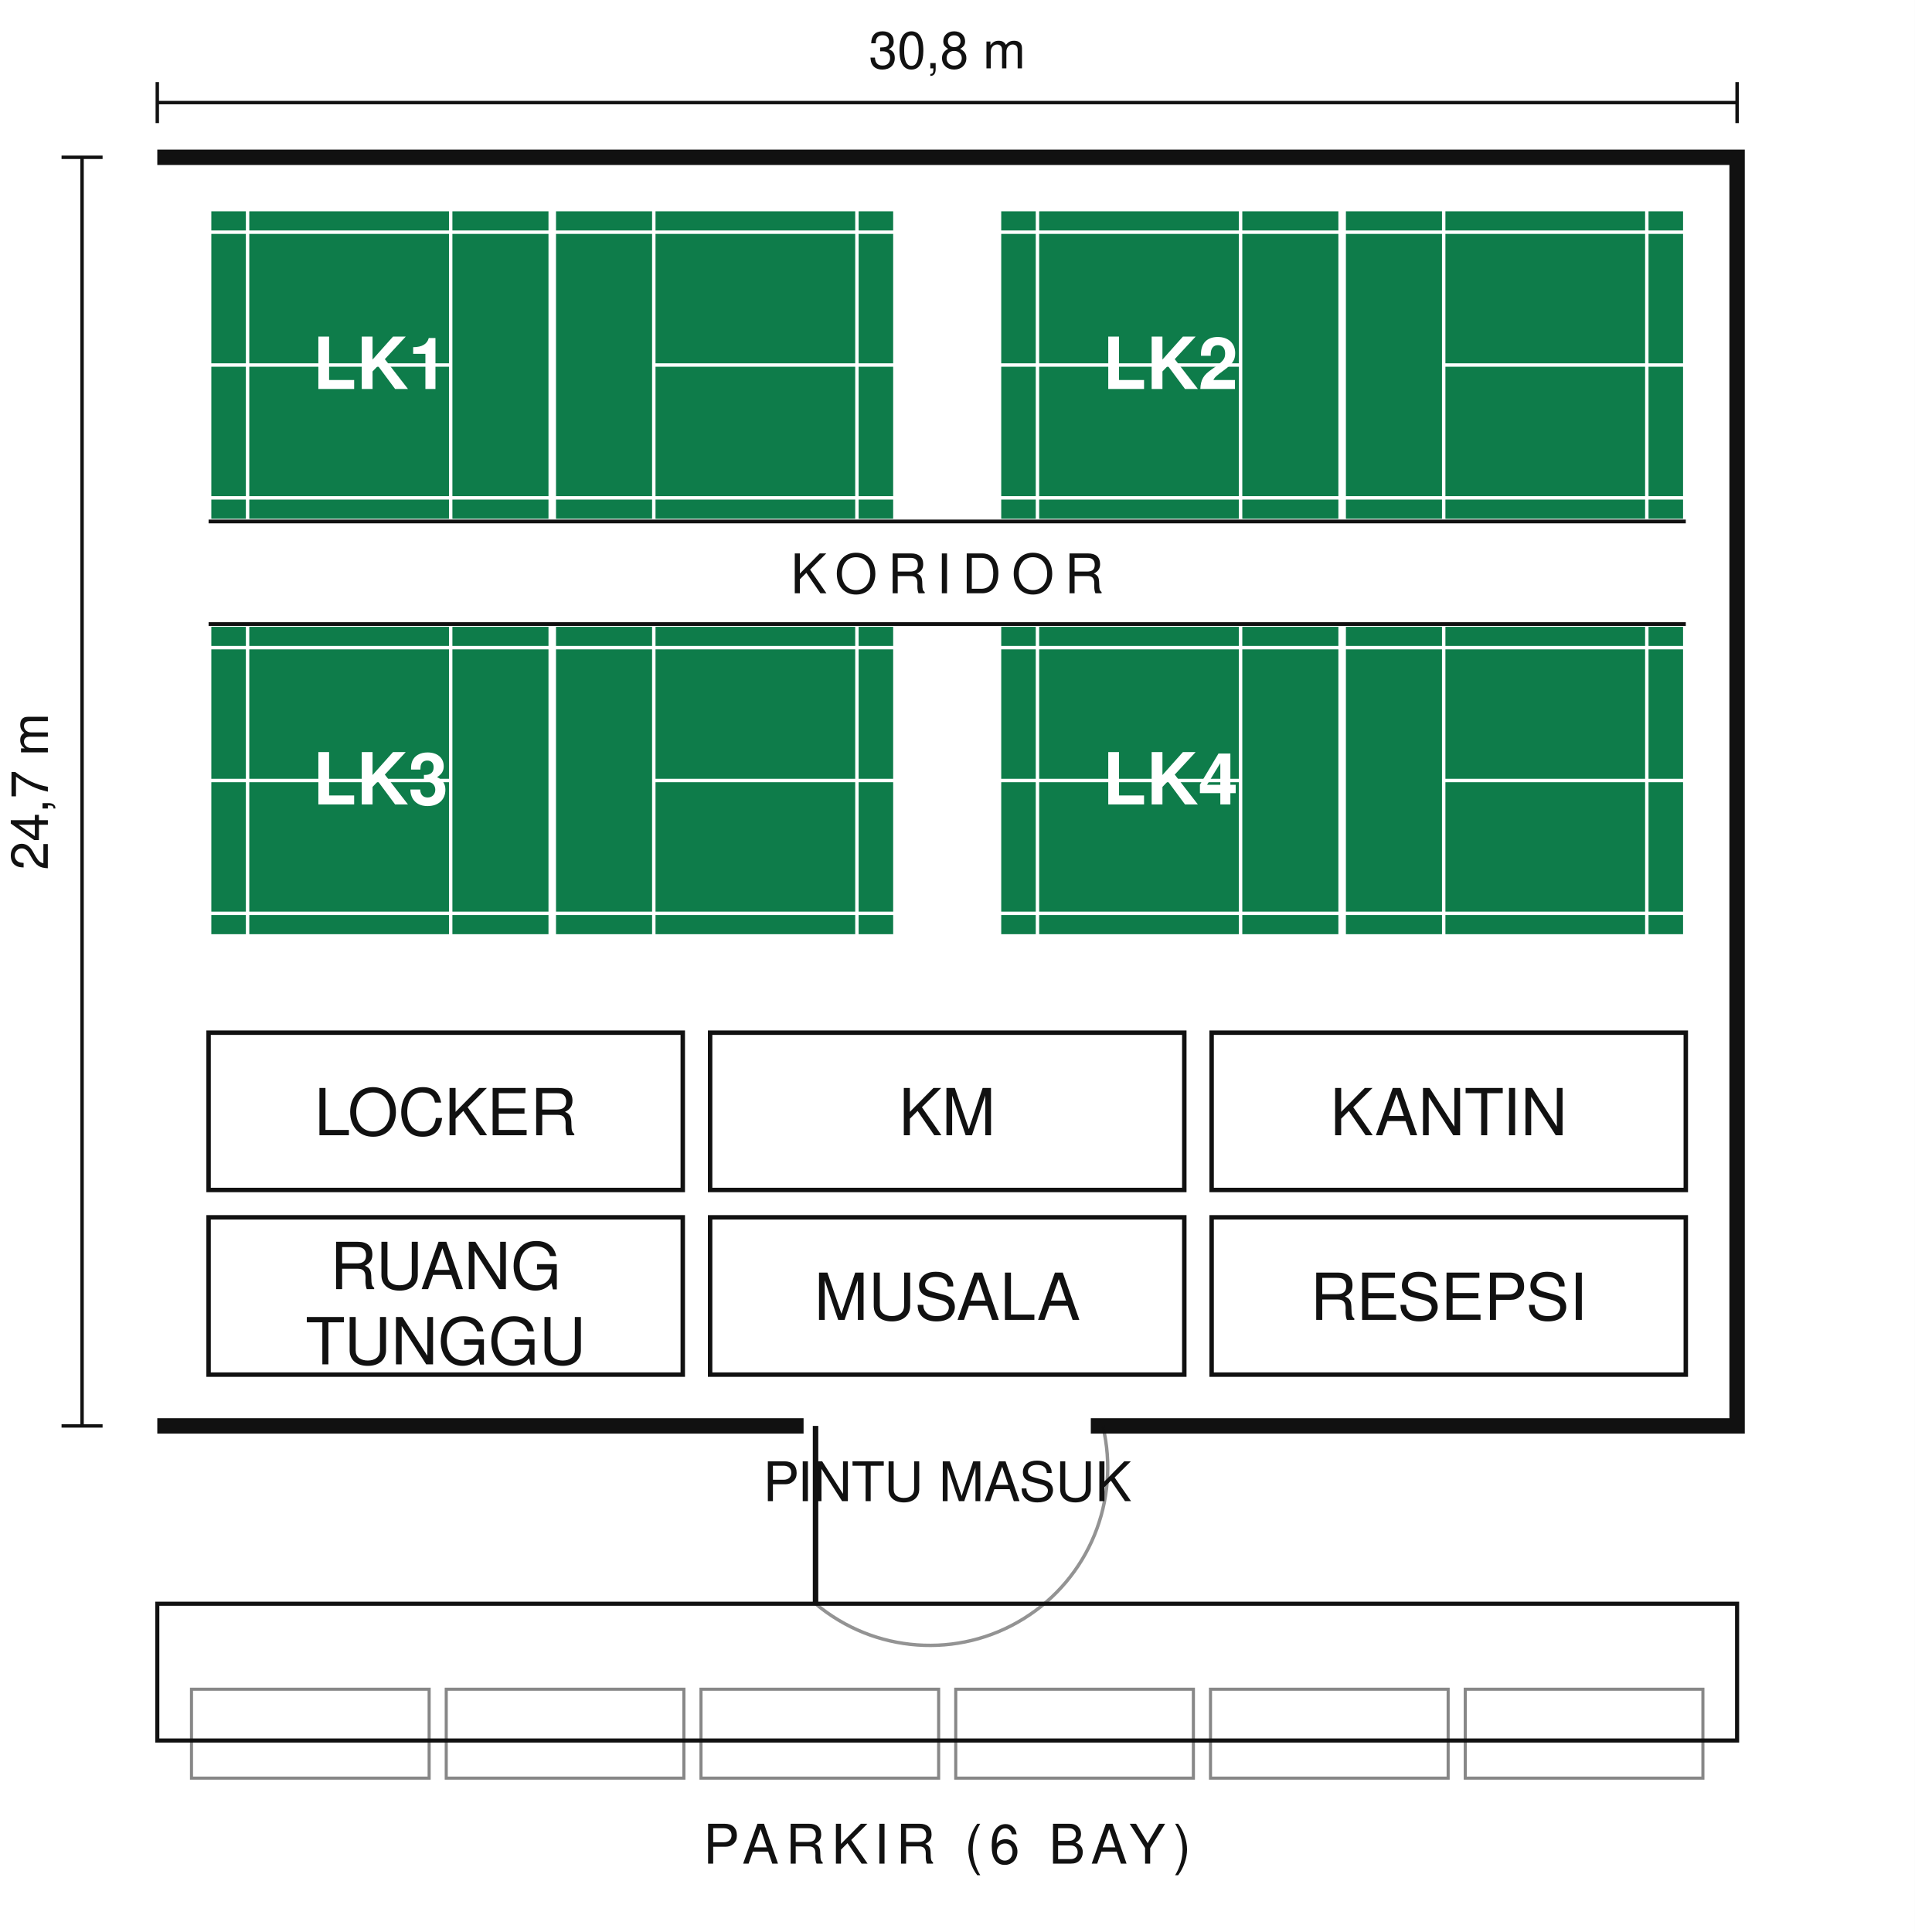
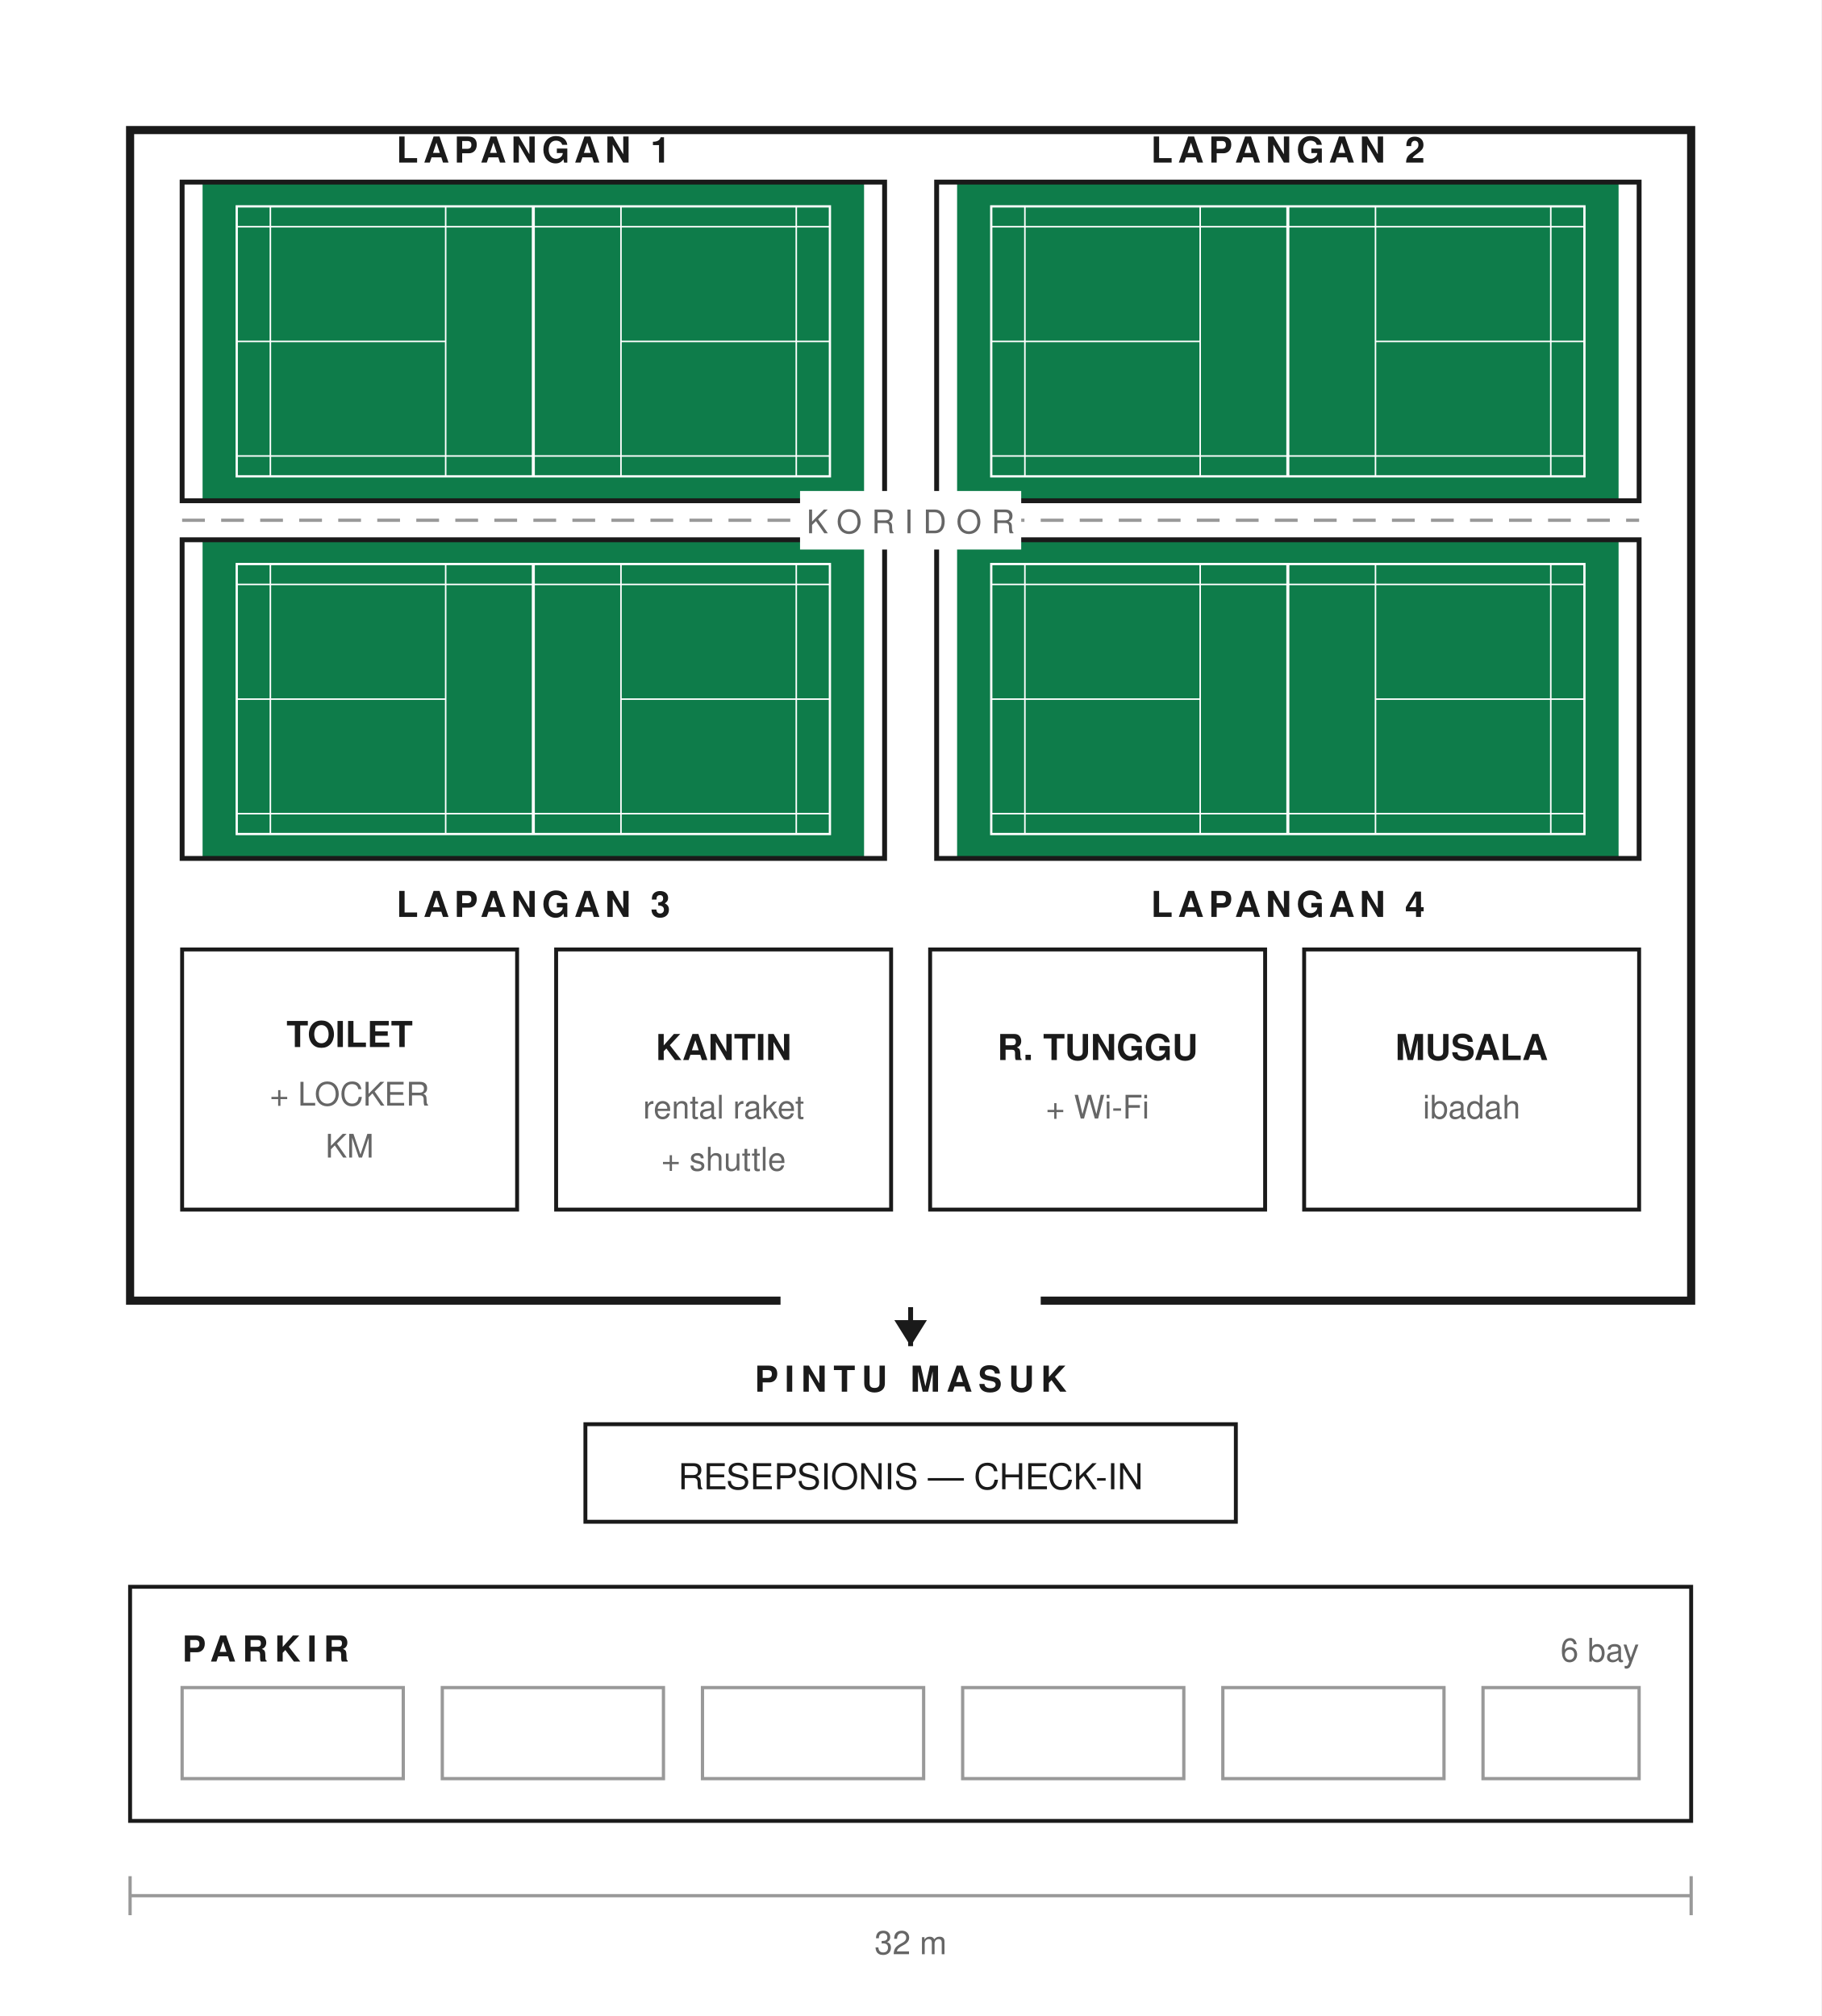
- <svg xmlns="http://www.w3.org/2000/svg" viewBox="0 0 560 565" fill="none">
-   <rect width="560" height="565" fill="#FFFFFF" />
-   <rect x="61" y="61" width="201" height="91.5" fill="#0E7C4A" />
-   <rect x="61" y="61" width="201" height="91.5" fill="none" stroke="#FFFFFF" stroke-width="1.6" />
-   <line x1="61" y1="67.9" x2="262" y2="67.9" stroke="#FFFFFF" stroke-width="1" />
-   <line x1="61" y1="145.6" x2="262" y2="145.6" stroke="#FFFFFF" stroke-width="1" />
-   <line x1="72.4" y1="61" x2="72.4" y2="152.5" stroke="#FFFFFF" stroke-width="1" />
-   <line x1="250.6" y1="61" x2="250.6" y2="152.5" stroke="#FFFFFF" stroke-width="1" />
-   <line x1="131.8" y1="61" x2="131.8" y2="152.5" stroke="#FFFFFF" stroke-width="1" />
-   <line x1="191.2" y1="61" x2="191.2" y2="152.5" stroke="#FFFFFF" stroke-width="1" />
-   <line x1="61" y1="106.75" x2="131.8" y2="106.75" stroke="#FFFFFF" stroke-width="1" />
-   <line x1="191.2" y1="106.75" x2="262" y2="106.75" stroke="#FFFFFF" stroke-width="1" />
-   <line x1="161.5" y1="61" x2="161.5" y2="152.5" stroke="#FFFFFF" stroke-width="2.2" />
-   <text x="111.25" y="113.75" text-anchor="middle" font-family="&quot;Helvetica Neue&quot;,Helvetica,Arial,sans-serif" font-size="21" font-weight="600" fill="#FFFFFF">LK1</text>
-   <rect x="292" y="61" width="201" height="91.5" fill="#0E7C4A" />
-   <rect x="292" y="61" width="201" height="91.5" fill="none" stroke="#FFFFFF" stroke-width="1.6" />
-   <line x1="292" y1="67.9" x2="493" y2="67.9" stroke="#FFFFFF" stroke-width="1" />
-   <line x1="292" y1="145.6" x2="493" y2="145.6" stroke="#FFFFFF" stroke-width="1" />
-   <line x1="303.4" y1="61" x2="303.4" y2="152.5" stroke="#FFFFFF" stroke-width="1" />
-   <line x1="481.6" y1="61" x2="481.6" y2="152.5" stroke="#FFFFFF" stroke-width="1" />
-   <line x1="362.8" y1="61" x2="362.8" y2="152.5" stroke="#FFFFFF" stroke-width="1" />
-   <line x1="422.2" y1="61" x2="422.2" y2="152.5" stroke="#FFFFFF" stroke-width="1" />
-   <line x1="292" y1="106.75" x2="362.8" y2="106.75" stroke="#FFFFFF" stroke-width="1" />
-   <line x1="422.2" y1="106.75" x2="493" y2="106.75" stroke="#FFFFFF" stroke-width="1" />
-   <line x1="392.5" y1="61" x2="392.5" y2="152.5" stroke="#FFFFFF" stroke-width="2.2" />
-   <text x="342.25" y="113.75" text-anchor="middle" font-family="&quot;Helvetica Neue&quot;,Helvetica,Arial,sans-serif" font-size="21" font-weight="600" fill="#FFFFFF">LK2</text>
-   <rect x="61" y="182.5" width="201" height="91.5" fill="#0E7C4A" />
-   <rect x="61" y="182.5" width="201" height="91.5" fill="none" stroke="#FFFFFF" stroke-width="1.6" />
-   <line x1="61" y1="189.4" x2="262" y2="189.4" stroke="#FFFFFF" stroke-width="1" />
-   <line x1="61" y1="267.1" x2="262" y2="267.1" stroke="#FFFFFF" stroke-width="1" />
-   <line x1="72.4" y1="182.5" x2="72.4" y2="274" stroke="#FFFFFF" stroke-width="1" />
-   <line x1="250.6" y1="182.5" x2="250.6" y2="274" stroke="#FFFFFF" stroke-width="1" />
-   <line x1="131.8" y1="182.5" x2="131.8" y2="274" stroke="#FFFFFF" stroke-width="1" />
-   <line x1="191.2" y1="182.5" x2="191.2" y2="274" stroke="#FFFFFF" stroke-width="1" />
-   <line x1="61" y1="228.25" x2="131.8" y2="228.25" stroke="#FFFFFF" stroke-width="1" />
-   <line x1="191.2" y1="228.25" x2="262" y2="228.25" stroke="#FFFFFF" stroke-width="1" />
-   <line x1="161.5" y1="182.5" x2="161.5" y2="274" stroke="#FFFFFF" stroke-width="2.2" />
-   <text x="111.25" y="235.25" text-anchor="middle" font-family="&quot;Helvetica Neue&quot;,Helvetica,Arial,sans-serif" font-size="21" font-weight="600" fill="#FFFFFF">LK3</text>
-   <rect x="292" y="182.5" width="201" height="91.5" fill="#0E7C4A" />
-   <rect x="292" y="182.5" width="201" height="91.5" fill="none" stroke="#FFFFFF" stroke-width="1.6" />
-   <line x1="292" y1="189.4" x2="493" y2="189.4" stroke="#FFFFFF" stroke-width="1" />
-   <line x1="292" y1="267.1" x2="493" y2="267.1" stroke="#FFFFFF" stroke-width="1" />
-   <line x1="303.4" y1="182.5" x2="303.4" y2="274" stroke="#FFFFFF" stroke-width="1" />
-   <line x1="481.6" y1="182.5" x2="481.6" y2="274" stroke="#FFFFFF" stroke-width="1" />
-   <line x1="362.8" y1="182.5" x2="362.8" y2="274" stroke="#FFFFFF" stroke-width="1" />
-   <line x1="422.2" y1="182.5" x2="422.2" y2="274" stroke="#FFFFFF" stroke-width="1" />
-   <line x1="292" y1="228.25" x2="362.8" y2="228.25" stroke="#FFFFFF" stroke-width="1" />
-   <line x1="422.2" y1="228.25" x2="493" y2="228.25" stroke="#FFFFFF" stroke-width="1" />
-   <line x1="392.5" y1="182.5" x2="392.5" y2="274" stroke="#FFFFFF" stroke-width="2.2" />
-   <text x="342.25" y="235.25" text-anchor="middle" font-family="&quot;Helvetica Neue&quot;,Helvetica,Arial,sans-serif" font-size="21" font-weight="600" fill="#FFFFFF">LK4</text>
-   <line x1="61" y1="152.5" x2="493" y2="152.5" stroke="#111111" stroke-width="1.1" />
-   <line x1="61" y1="182.5" x2="493" y2="182.5" stroke="#111111" stroke-width="1.1" />
-   <text x="277" y="173.5" text-anchor="middle" font-family="&quot;Helvetica Neue&quot;,Helvetica,Arial,sans-serif" font-size="16" letter-spacing="3" fill="#111111">KORIDOR</text>
-   <rect x="61" y="302" width="138.67" height="46" fill="none" stroke="#111111" stroke-width="1.3" />
-   <text x="130.33" y="332" text-anchor="middle" font-family="&quot;Helvetica Neue&quot;,Helvetica,Arial,sans-serif" font-size="19" fill="#111111">LOCKER</text>
-   <rect x="207.67" y="302" width="138.67" height="46" fill="none" stroke="#111111" stroke-width="1.3" />
-   <text x="277" y="332" text-anchor="middle" font-family="&quot;Helvetica Neue&quot;,Helvetica,Arial,sans-serif" font-size="19" fill="#111111">KM</text>
-   <rect x="354.33" y="302" width="138.67" height="46" fill="none" stroke="#111111" stroke-width="1.3" />
-   <text x="423.67" y="332" text-anchor="middle" font-family="&quot;Helvetica Neue&quot;,Helvetica,Arial,sans-serif" font-size="19" fill="#111111">KANTIN</text>
-   <rect x="61" y="356" width="138.67" height="46" fill="none" stroke="#111111" stroke-width="1.3" />
-   <text x="130.33" y="377" text-anchor="middle" font-family="&quot;Helvetica Neue&quot;,Helvetica,Arial,sans-serif" font-size="19" fill="#111111">RUANG</text>
-   <text x="130.33" y="399" text-anchor="middle" font-family="&quot;Helvetica Neue&quot;,Helvetica,Arial,sans-serif" font-size="19" fill="#111111">TUNGGU</text>
-   <rect x="207.67" y="356" width="138.67" height="46" fill="none" stroke="#111111" stroke-width="1.3" />
-   <text x="277" y="386" text-anchor="middle" font-family="&quot;Helvetica Neue&quot;,Helvetica,Arial,sans-serif" font-size="19" fill="#111111">MUSALA</text>
-   <rect x="354.33" y="356" width="138.67" height="46" fill="none" stroke="#111111" stroke-width="1.3" />
-   <text x="423.67" y="386" text-anchor="middle" font-family="&quot;Helvetica Neue&quot;,Helvetica,Arial,sans-serif" font-size="19" fill="#111111">RESEPSI</text>
-   <path d="M46 46 H508 V417 H319 M235 417 H46 Z" fill="none" stroke="#111111" stroke-width="4.5" />
-   <line x1="238.5" y1="417" x2="238.5" y2="469" stroke="#111111" stroke-width="1.6" />
-   <path d="M322.5 417 A52 52 0 0 1 238.5 469" fill="none" stroke="#111111" stroke-width="1" stroke-opacity=".45" />
-   <text x="277" y="439" text-anchor="middle" font-family="&quot;Helvetica Neue&quot;,Helvetica,Arial,sans-serif" font-size="16" fill="#111111">PINTU MASUK</text>
-   <rect x="46" y="469" width="462" height="40" fill="none" stroke="#111111" stroke-width="1.2" />
-   <rect x="56" y="494" width="69.5" height="26" fill="none" stroke="#111111" stroke-width=".9" stroke-opacity=".5" />
-   <rect x="130.5" y="494" width="69.5" height="26" fill="none" stroke="#111111" stroke-width=".9" stroke-opacity=".5" />
-   <rect x="205" y="494" width="69.5" height="26" fill="none" stroke="#111111" stroke-width=".9" stroke-opacity=".5" />
-   <rect x="279.5" y="494" width="69.5" height="26" fill="none" stroke="#111111" stroke-width=".9" stroke-opacity=".5" />
-   <rect x="354" y="494" width="69.5" height="26" fill="none" stroke="#111111" stroke-width=".9" stroke-opacity=".5" />
-   <rect x="428.5" y="494" width="69.5" height="26" fill="none" stroke="#111111" stroke-width=".9" stroke-opacity=".5" />
-   <text x="277" y="545" text-anchor="middle" font-family="&quot;Helvetica Neue&quot;,Helvetica,Arial,sans-serif" font-size="16" letter-spacing="2" fill="#111111">PARKIR (6 BAY)</text>
-   <line x1="46" y1="30" x2="508" y2="30" stroke="#111111" stroke-width="1" />
-   <line x1="46" y1="24" x2="46" y2="36" stroke="#111111" stroke-width="1" />
-   <line x1="508" y1="24" x2="508" y2="36" stroke="#111111" stroke-width="1" />
-   <text x="277" y="20" text-anchor="middle" font-family="&quot;Helvetica Neue&quot;,Helvetica,Arial,sans-serif" font-size="15" fill="#111111">30,8 m</text>
-   <line x1="24" y1="46" x2="24" y2="417" stroke="#111111" stroke-width="1" />
-   <line x1="18" y1="46" x2="30" y2="46" stroke="#111111" stroke-width="1" />
-   <line x1="18" y1="417" x2="30" y2="417" stroke="#111111" stroke-width="1" />
-   <text x="24" y="231.5" text-anchor="middle" font-family="&quot;Helvetica Neue&quot;,Helvetica,Arial,sans-serif" font-size="15" fill="#111111" transform="rotate(-90 24 231.5)" dy="-10">24,7 m</text>
+ <svg xmlns="http://www.w3.org/2000/svg" viewBox="0 0 560 620">
+   <rect width="560" height="620" fill="#FFFFFF" />
+   <rect x="40" y="40" width="480" height="360" fill="none" stroke="#1A1A1A" stroke-width="2.5" />
+   <g font-family="'Helvetica Neue',Helvetica,Arial,sans-serif" font-size="11" font-weight="600" fill="#1A1A1A" letter-spacing="1.5">
+     <text x="164" y="50" text-anchor="middle">LAPANGAN 1</text>
+     <text x="396" y="50" text-anchor="middle">LAPANGAN 2</text>
+     <text x="164" y="282" text-anchor="middle">LAPANGAN 3</text>
+     <text x="396" y="282" text-anchor="middle">LAPANGAN 4</text>
+   </g>
+   <g transform="translate(61.9,56) scale(0.3889) translate(-42,-58)">
+     <rect x="42" y="58" width="525" height="252" fill="#0E7C4A" />
+     <rect x="42" y="58" width="525" height="252" fill="none" stroke="#FFFFFF" stroke-width="2" />
+     <rect x="70" y="77.2" width="469" height="213.5" fill="none" stroke="#FFFFFF" stroke-width="1.8" />
+     <line x1="70" y1="93.3" x2="539" y2="93.3" stroke="#FFFFFF" stroke-width="1.2" />
+     <line x1="70" y1="274.6" x2="539" y2="274.6" stroke="#FFFFFF" stroke-width="1.2" />
+     <line x1="96.6" y1="77.2" x2="96.6" y2="290.8" stroke="#FFFFFF" stroke-width="1.2" />
+     <line x1="512.4" y1="77.2" x2="512.4" y2="290.8" stroke="#FFFFFF" stroke-width="1.2" />
+     <line x1="235.2" y1="77.2" x2="235.2" y2="290.8" stroke="#FFFFFF" stroke-width="1.2" />
+     <line x1="373.8" y1="77.2" x2="373.8" y2="290.8" stroke="#FFFFFF" stroke-width="1.2" />
+     <line x1="70" y1="184" x2="235.2" y2="184" stroke="#FFFFFF" stroke-width="1.2" />
+     <line x1="373.8" y1="184" x2="539" y2="184" stroke="#FFFFFF" stroke-width="1.2" />
+     <line x1="304.5" y1="77.2" x2="304.5" y2="290.8" stroke="#FFFFFF" stroke-width="2.4" />
+   </g>
+   <rect x="56" y="56" width="216" height="98" fill="none" stroke="#1A1A1A" stroke-width="1.5" />
+   <g transform="translate(293.9,56) scale(0.3889) translate(-42,-58)">
+     <rect x="42" y="58" width="525" height="252" fill="#0E7C4A" />
+     <rect x="42" y="58" width="525" height="252" fill="none" stroke="#FFFFFF" stroke-width="2" />
+     <rect x="70" y="77.2" width="469" height="213.5" fill="none" stroke="#FFFFFF" stroke-width="1.8" />
+     <line x1="70" y1="93.3" x2="539" y2="93.3" stroke="#FFFFFF" stroke-width="1.2" />
+     <line x1="70" y1="274.6" x2="539" y2="274.6" stroke="#FFFFFF" stroke-width="1.2" />
+     <line x1="96.6" y1="77.2" x2="96.6" y2="290.8" stroke="#FFFFFF" stroke-width="1.2" />
+     <line x1="512.4" y1="77.2" x2="512.4" y2="290.8" stroke="#FFFFFF" stroke-width="1.2" />
+     <line x1="235.2" y1="77.2" x2="235.2" y2="290.8" stroke="#FFFFFF" stroke-width="1.2" />
+     <line x1="373.8" y1="77.2" x2="373.8" y2="290.8" stroke="#FFFFFF" stroke-width="1.2" />
+     <line x1="70" y1="184" x2="235.2" y2="184" stroke="#FFFFFF" stroke-width="1.2" />
+     <line x1="373.8" y1="184" x2="539" y2="184" stroke="#FFFFFF" stroke-width="1.2" />
+     <line x1="304.5" y1="77.2" x2="304.5" y2="290.8" stroke="#FFFFFF" stroke-width="2.4" />
+   </g>
+   <rect x="288" y="56" width="216" height="98" fill="none" stroke="#1A1A1A" stroke-width="1.5" />
+   <g transform="translate(61.9,166) scale(0.3889) translate(-42,-58)">
+     <rect x="42" y="58" width="525" height="252" fill="#0E7C4A" />
+     <rect x="42" y="58" width="525" height="252" fill="none" stroke="#FFFFFF" stroke-width="2" />
+     <rect x="70" y="77.2" width="469" height="213.5" fill="none" stroke="#FFFFFF" stroke-width="1.8" />
+     <line x1="70" y1="93.3" x2="539" y2="93.3" stroke="#FFFFFF" stroke-width="1.2" />
+     <line x1="70" y1="274.6" x2="539" y2="274.6" stroke="#FFFFFF" stroke-width="1.2" />
+     <line x1="96.6" y1="77.2" x2="96.6" y2="290.8" stroke="#FFFFFF" stroke-width="1.2" />
+     <line x1="512.4" y1="77.2" x2="512.4" y2="290.8" stroke="#FFFFFF" stroke-width="1.2" />
+     <line x1="235.2" y1="77.2" x2="235.2" y2="290.8" stroke="#FFFFFF" stroke-width="1.2" />
+     <line x1="373.8" y1="77.2" x2="373.8" y2="290.8" stroke="#FFFFFF" stroke-width="1.2" />
+     <line x1="70" y1="184" x2="235.2" y2="184" stroke="#FFFFFF" stroke-width="1.2" />
+     <line x1="373.8" y1="184" x2="539" y2="184" stroke="#FFFFFF" stroke-width="1.2" />
+     <line x1="304.5" y1="77.2" x2="304.5" y2="290.8" stroke="#FFFFFF" stroke-width="2.4" />
+   </g>
+   <rect x="56" y="166" width="216" height="98" fill="none" stroke="#1A1A1A" stroke-width="1.5" />
+   <g transform="translate(293.9,166) scale(0.3889) translate(-42,-58)">
+     <rect x="42" y="58" width="525" height="252" fill="#0E7C4A" />
+     <rect x="42" y="58" width="525" height="252" fill="none" stroke="#FFFFFF" stroke-width="2" />
+     <rect x="70" y="77.2" width="469" height="213.5" fill="none" stroke="#FFFFFF" stroke-width="1.8" />
+     <line x1="70" y1="93.3" x2="539" y2="93.3" stroke="#FFFFFF" stroke-width="1.2" />
+     <line x1="70" y1="274.6" x2="539" y2="274.6" stroke="#FFFFFF" stroke-width="1.2" />
+     <line x1="96.6" y1="77.2" x2="96.6" y2="290.8" stroke="#FFFFFF" stroke-width="1.2" />
+     <line x1="512.4" y1="77.2" x2="512.4" y2="290.8" stroke="#FFFFFF" stroke-width="1.2" />
+     <line x1="235.2" y1="77.2" x2="235.2" y2="290.8" stroke="#FFFFFF" stroke-width="1.2" />
+     <line x1="373.8" y1="77.2" x2="373.8" y2="290.8" stroke="#FFFFFF" stroke-width="1.2" />
+     <line x1="70" y1="184" x2="235.2" y2="184" stroke="#FFFFFF" stroke-width="1.2" />
+     <line x1="373.8" y1="184" x2="539" y2="184" stroke="#FFFFFF" stroke-width="1.2" />
+     <line x1="304.5" y1="77.2" x2="304.5" y2="290.8" stroke="#FFFFFF" stroke-width="2.4" />
+   </g>
+   <rect x="288" y="166" width="216" height="98" fill="none" stroke="#1A1A1A" stroke-width="1.5" />
+   <line x1="56" y1="160" x2="504" y2="160" stroke="#999" stroke-width="1" stroke-dasharray="7 5" />
+   <rect x="246" y="151" width="68" height="18" fill="#FFFFFF" />
+   <text x="280" y="164" text-anchor="middle" font-family="'Helvetica Neue',Helvetica,Arial,sans-serif" font-size="10" letter-spacing="3" fill="#666">KORIDOR</text>
+   <g font-family="'Helvetica Neue',Helvetica,Arial,sans-serif" text-anchor="middle">
+     <rect x="56" y="292" width="103" height="80" fill="none" stroke="#1A1A1A" stroke-width="1.2" />
+     <text x="107.5" y="322" font-size="11" font-weight="600" fill="#1A1A1A">TOILET</text>
+     <text x="107.5" y="340" font-size="10" fill="#666">+ LOCKER</text>
+     <text x="107.5" y="356" font-size="10" fill="#666">KM</text>
+     <rect x="171" y="292" width="103" height="80" fill="none" stroke="#1A1A1A" stroke-width="1.2" />
+     <text x="222.5" y="326" font-size="11" font-weight="600" fill="#1A1A1A">KANTIN</text>
+     <text x="222.5" y="344" font-size="10" fill="#666">rental raket</text>
+     <text x="222.5" y="360" font-size="10" fill="#666">+ shuttle</text>
+     <rect x="286" y="292" width="103" height="80" fill="none" stroke="#1A1A1A" stroke-width="1.2" />
+     <text x="337.5" y="326" font-size="11" font-weight="600" fill="#1A1A1A">R. TUNGGU</text>
+     <text x="337.5" y="344" font-size="10" fill="#666">+ Wi-Fi</text>
+     <rect x="401" y="292" width="103" height="80" fill="none" stroke="#1A1A1A" stroke-width="1.2" />
+     <text x="452.5" y="326" font-size="11" font-weight="600" fill="#1A1A1A">MUSALA</text>
+     <text x="452.5" y="344" font-size="10" fill="#666">ibadah</text>
+   </g>
+   <rect x="240" y="397.5" width="80" height="5" fill="#FFFFFF" />
+   <text x="280" y="428" text-anchor="middle" font-family="'Helvetica Neue',Helvetica,Arial,sans-serif" font-size="11" font-weight="600" letter-spacing="2" fill="#1A1A1A">PINTU MASUK</text>
+   <line x1="280" y1="402" x2="280" y2="414" stroke="#1A1A1A" stroke-width="1.5" />
+   <polygon points="280,414 275,406 285,406" fill="#1A1A1A" />
+   <rect x="180" y="438" width="200" height="30" fill="none" stroke="#1A1A1A" stroke-width="1.2" />
+   <text x="280" y="458" text-anchor="middle" font-family="'Helvetica Neue',Helvetica,Arial,sans-serif" font-size="11" fill="#1A1A1A">RESEPSIONIS — CHECK-IN</text>
+   <rect x="40" y="488" width="480" height="72" fill="none" stroke="#1A1A1A" stroke-width="1.2" />
+   <text x="56" y="511" font-family="'Helvetica Neue',Helvetica,Arial,sans-serif" font-size="11" font-weight="600" letter-spacing="2" fill="#1A1A1A">PARKIR</text>
+   <g fill="none" stroke="#999" stroke-width="1">
+     <rect x="56" y="519" width="68" height="28" />
+     <rect x="136" y="519" width="68" height="28" />
+     <rect x="216" y="519" width="68" height="28" />
+     <rect x="296" y="519" width="68" height="28" />
+     <rect x="376" y="519" width="68" height="28" />
+     <rect x="456" y="519" width="48" height="28" />
+   </g>
+   <text x="504" y="511" text-anchor="end" font-family="'Helvetica Neue',Helvetica,Arial,sans-serif" font-size="10" fill="#666">6 bay</text>
+   <g stroke="#999" stroke-width="1">
+     <line x1="40" y1="583" x2="520" y2="583" />
+     <line x1="40" y1="577" x2="40" y2="589" />
+     <line x1="520" y1="577" x2="520" y2="589" />
+   </g>
+   <text x="280" y="601" text-anchor="middle" font-family="'Helvetica Neue',Helvetica,Arial,sans-serif" font-size="10" fill="#666">32 m</text>
</svg>
